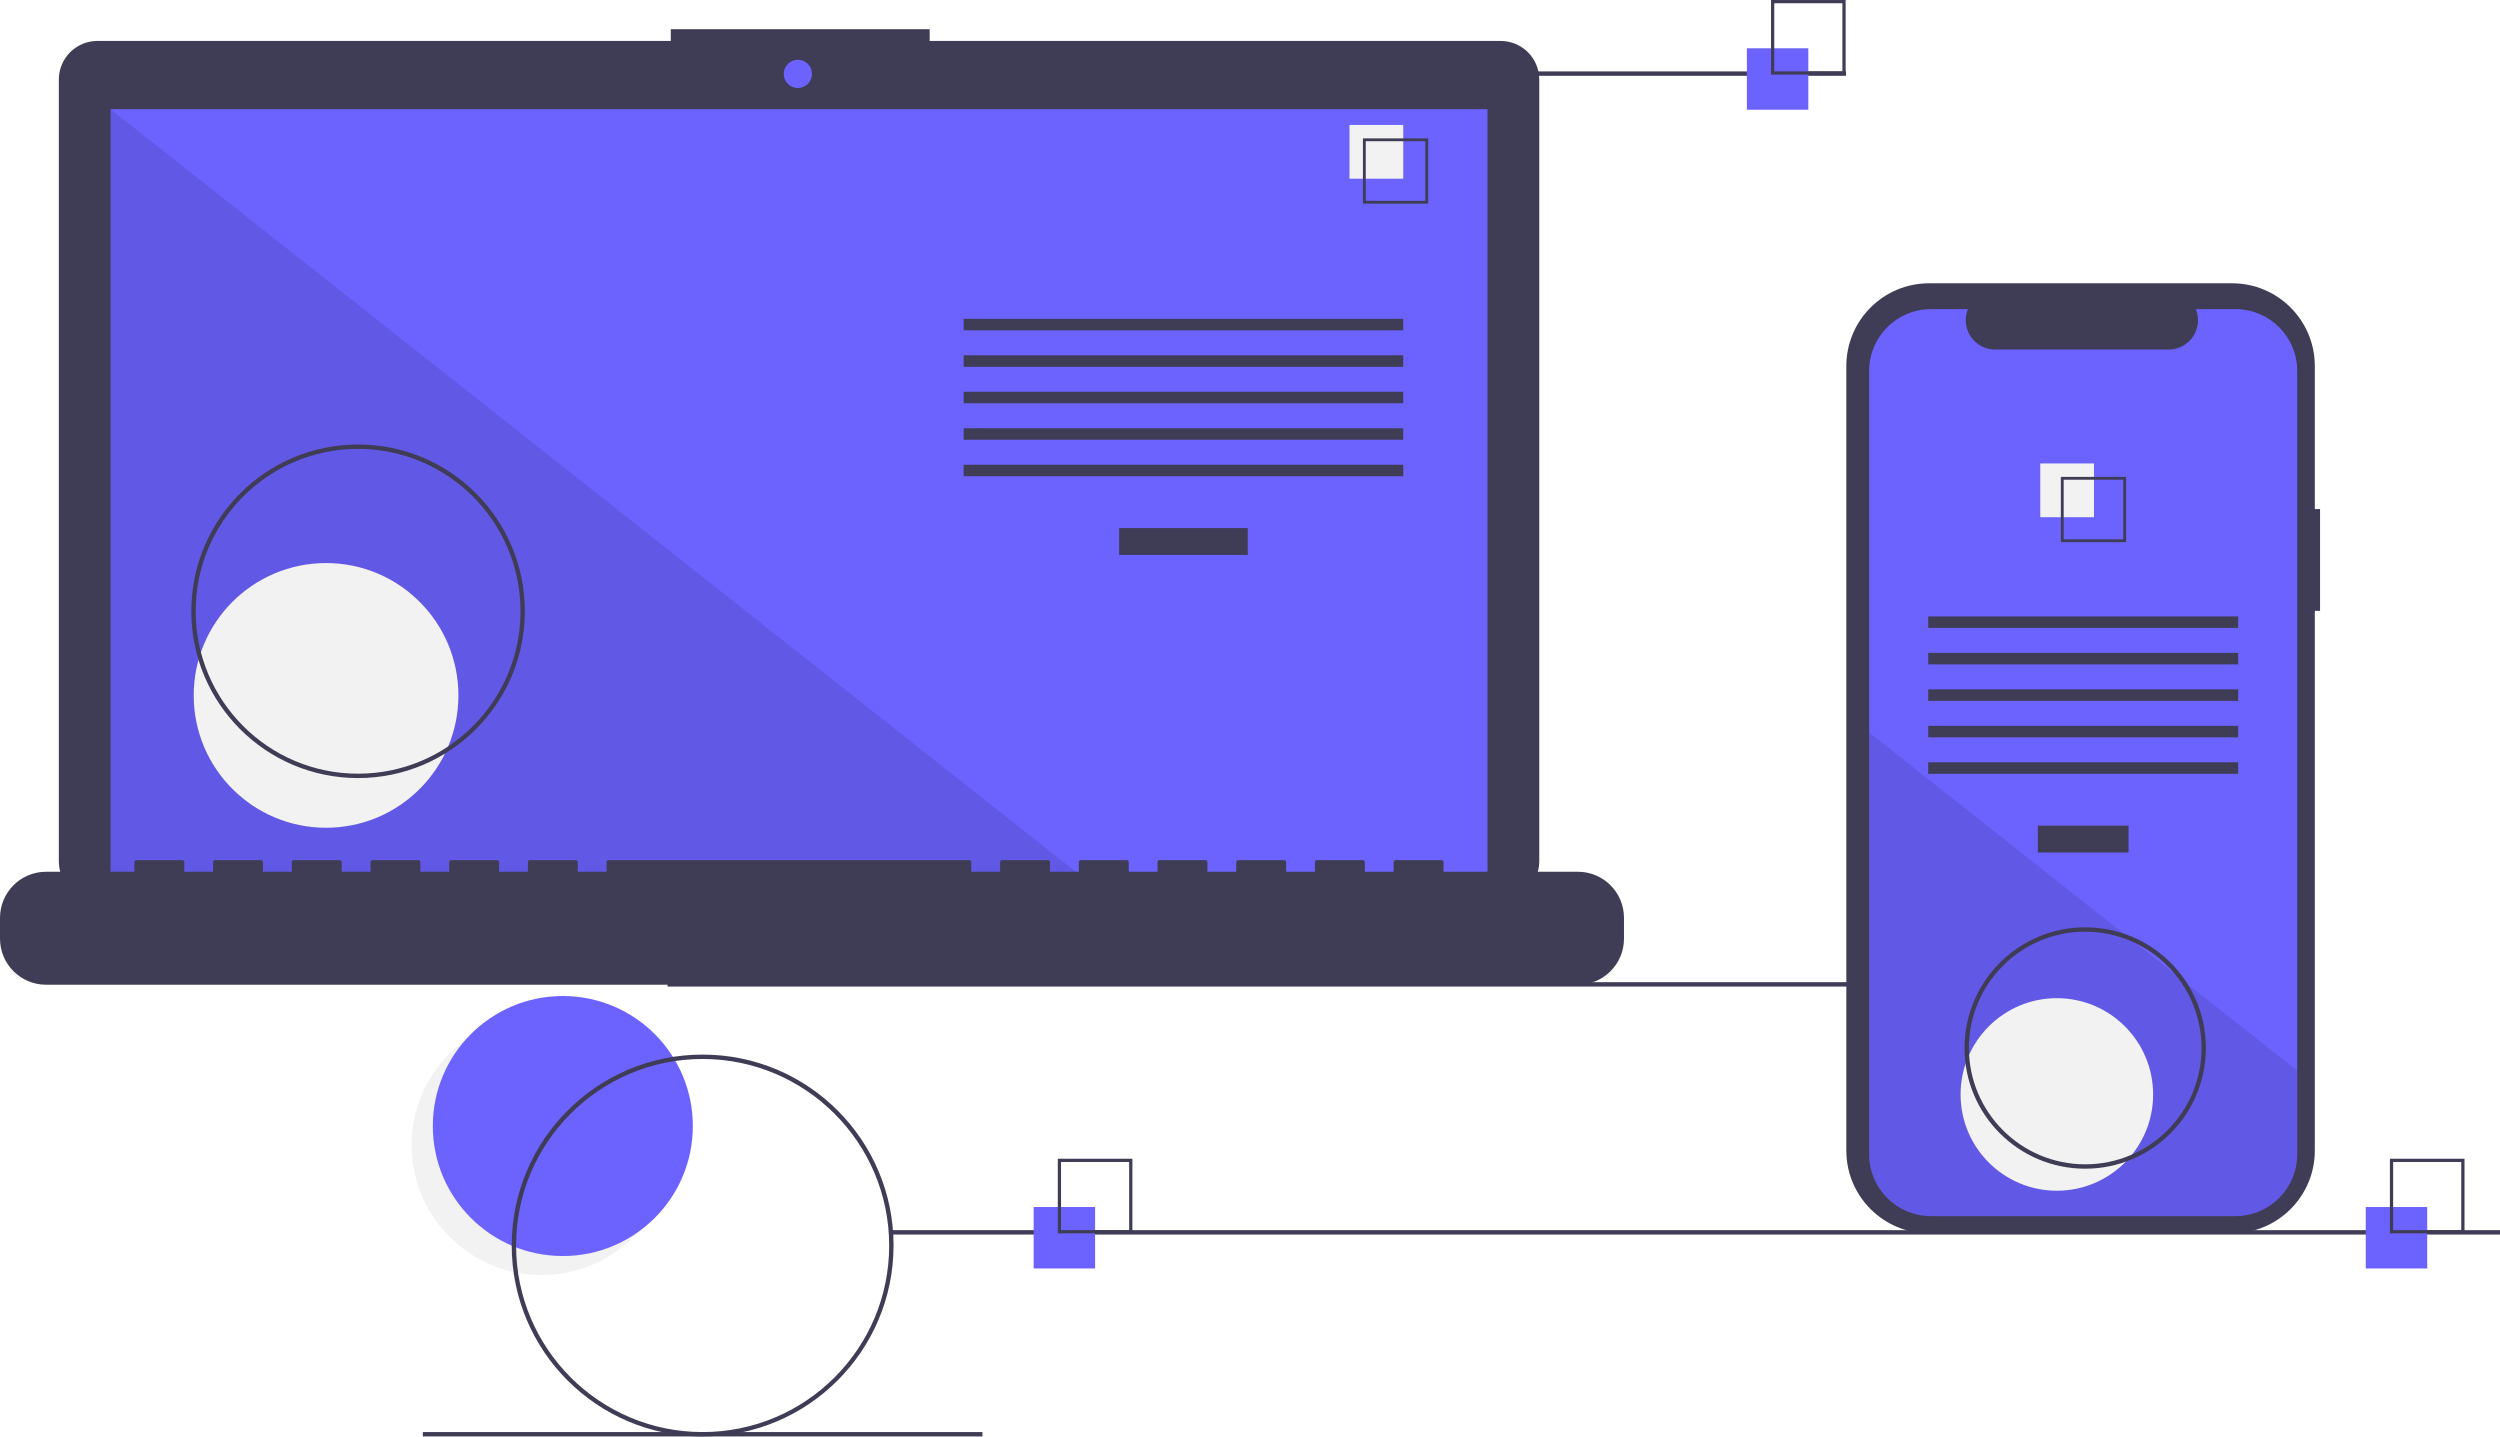
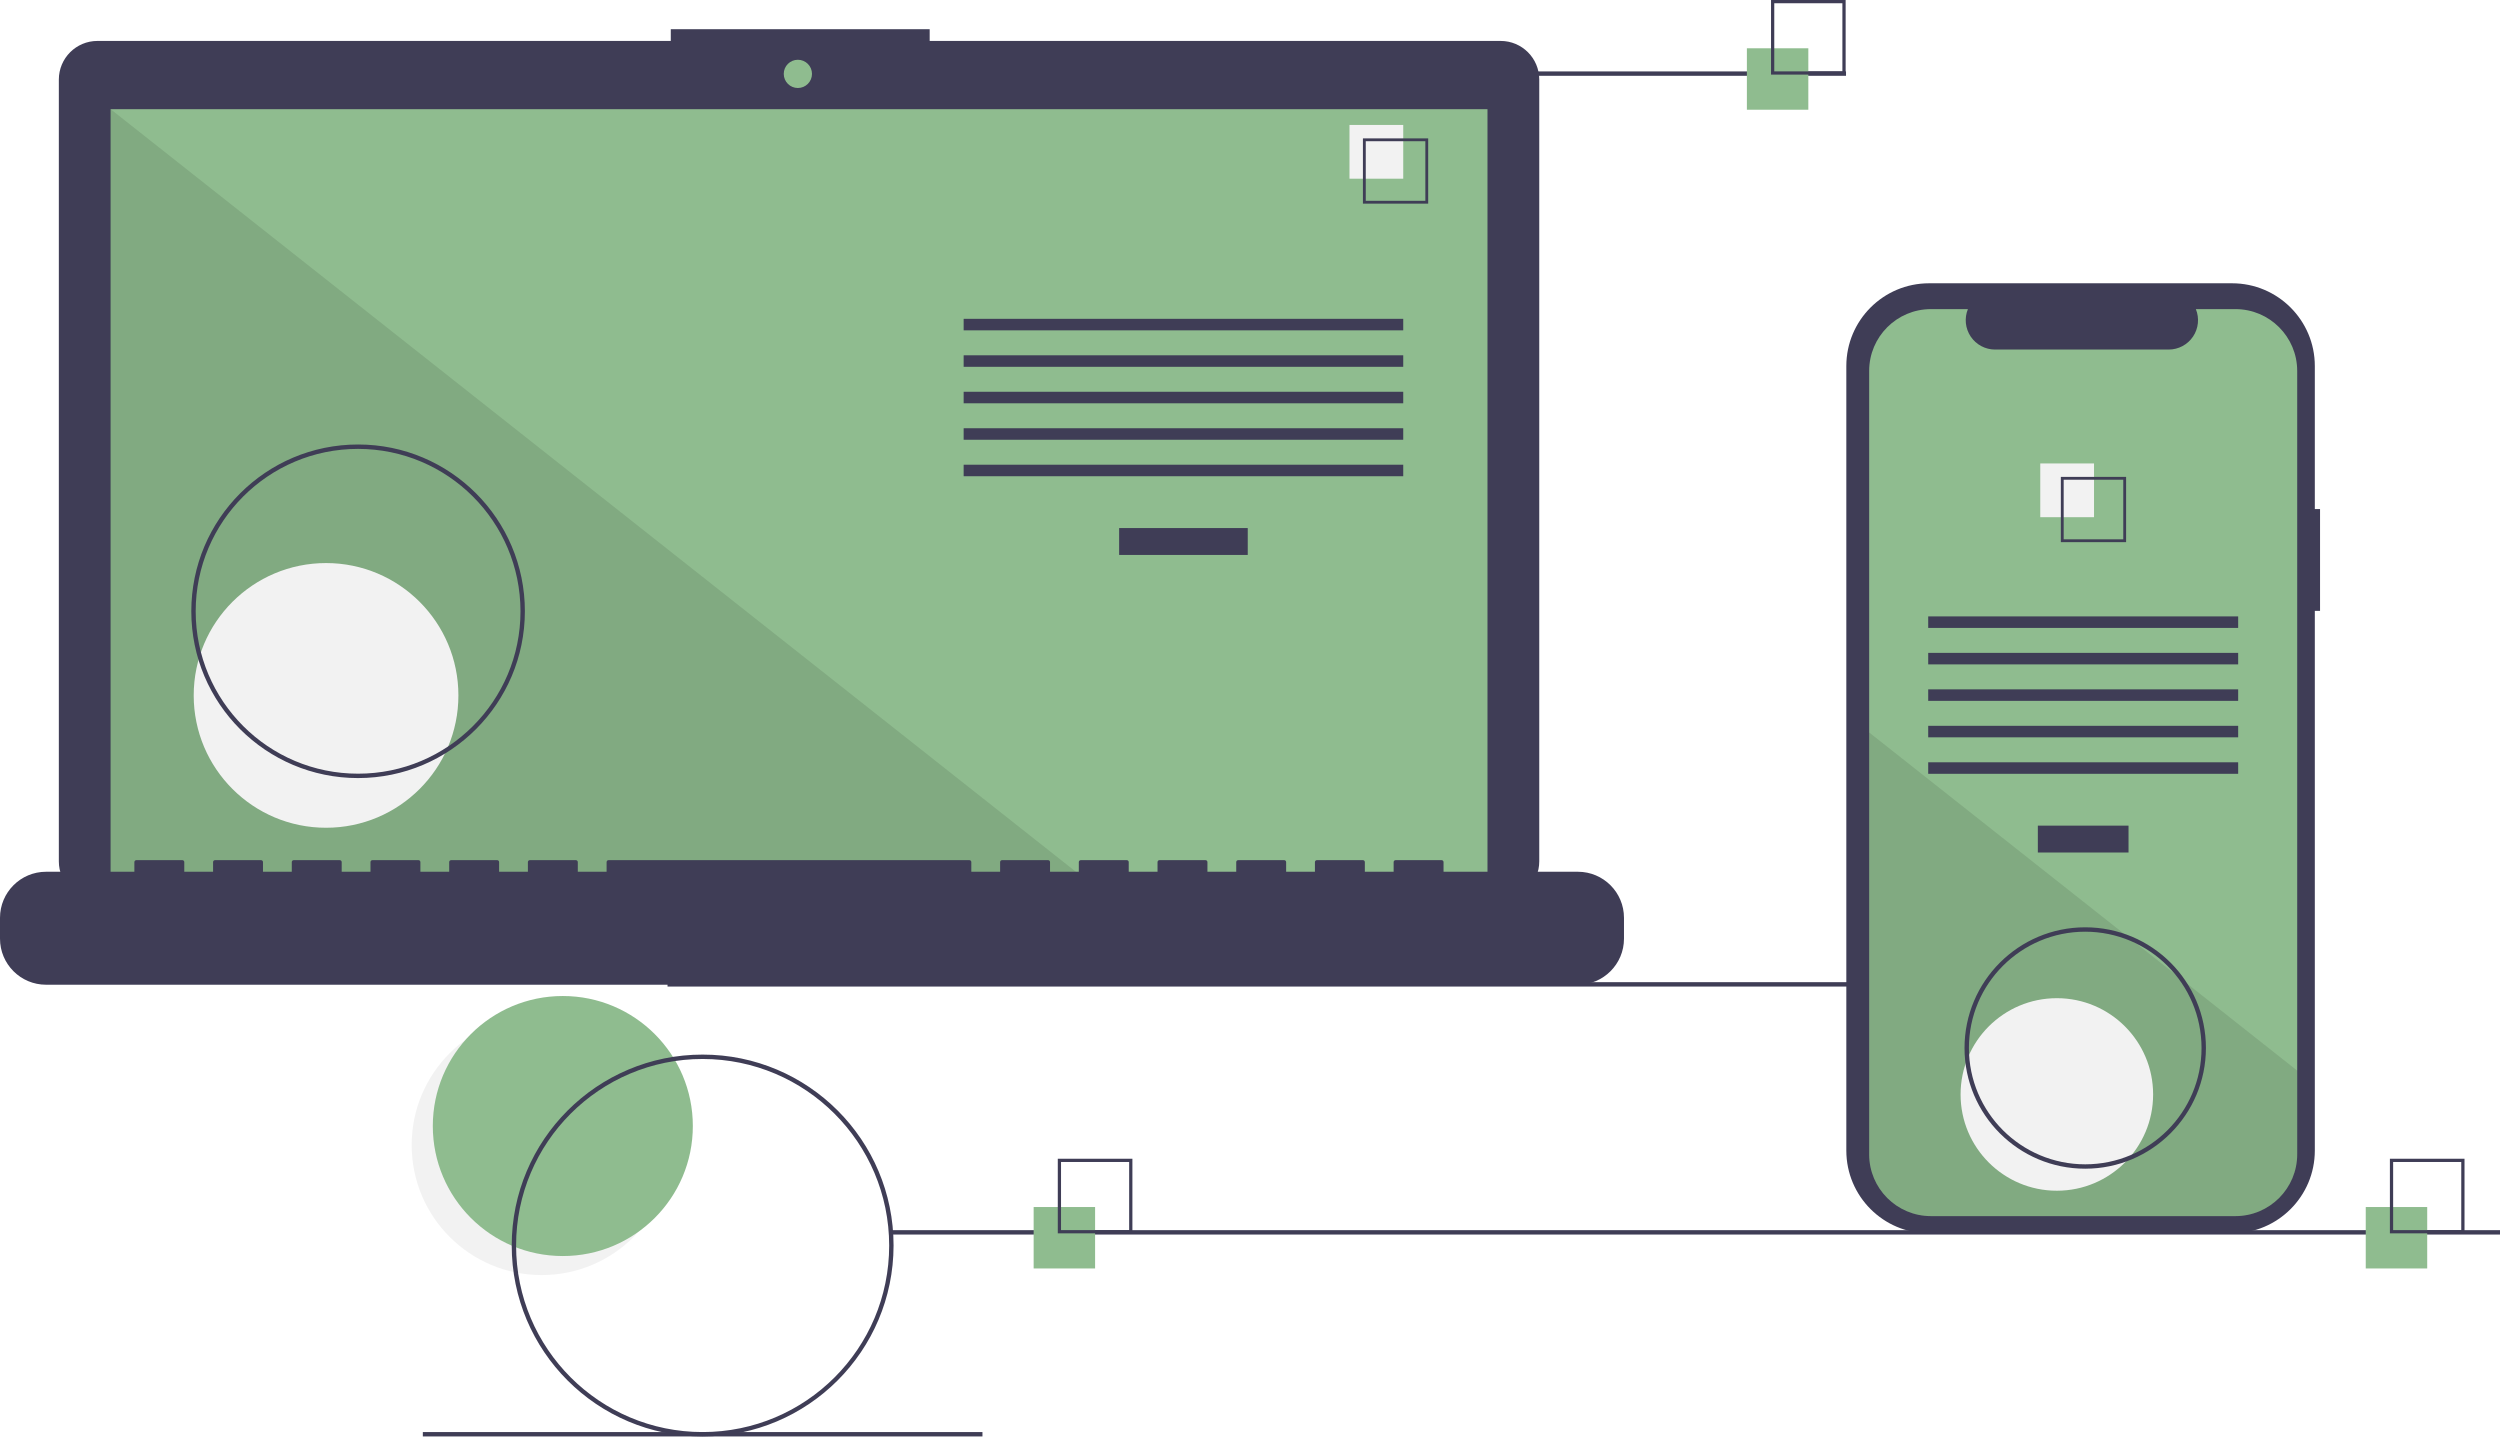
<svg xmlns="http://www.w3.org/2000/svg" data-name="Layer 1" width="1139.171" height="654.543" viewBox="0 0 1139.171 654.543">
  <circle cx="246.827" cy="521.765" r="59.243" fill="#f2f2f2" />
-   <circle cx="256.46" cy="513.095" r="59.243" fill="#6c63ff" />
+   <circle cx="256.46" cy="513.095" r="59.243" fill="#8FBC8F" />
  <rect x="304.171" y="447.543" width="733" height="2" fill="#3f3d56" />
  <path d="M714.207,141.381H454.038v-5.362h-117.971v5.362H74.825a17.599,17.599,0,0,0-17.599,17.599V515.231a17.599,17.599,0,0,0,17.599,17.599H714.207a17.599,17.599,0,0,0,17.599-17.599V158.979A17.599,17.599,0,0,0,714.207,141.381Z" transform="translate(-30.41456 -122.7284)" fill="#3f3d56" />
-   <rect x="50.406" y="49.754" width="627.391" height="353.913" fill="#6c63ff" />
-   <circle cx="363.565" cy="33.667" r="6.435" fill="#6c63ff" />
+   <rect x="50.406" y="49.754" width="627.391" height="353.913" fill="#8FBC8F" />
+   <circle cx="363.565" cy="33.667" r="6.435" fill="#8FBC8F" />
  <polygon points="498.374 403.667 50.406 403.667 50.406 49.754 498.374 403.667" opacity="0.1" />
  <circle cx="148.574" cy="316.876" r="60.307" fill="#f2f2f2" />
  <rect x="509.953" y="240.622" width="58.605" height="12.246" fill="#3f3d56" />
  <rect x="439.102" y="145.279" width="200.307" height="5.248" fill="#3f3d56" />
  <rect x="439.102" y="161.898" width="200.307" height="5.248" fill="#3f3d56" />
  <rect x="439.102" y="178.518" width="200.307" height="5.248" fill="#3f3d56" />
  <rect x="439.102" y="195.137" width="200.307" height="5.248" fill="#3f3d56" />
  <rect x="439.102" y="211.756" width="200.307" height="5.248" fill="#3f3d56" />
  <rect x="614.917" y="56.934" width="24.492" height="24.492" fill="#f2f2f2" />
  <path d="M681.195,215.525h-29.74v-29.74h29.74Zm-28.447-1.293h27.154V187.078H652.748Z" transform="translate(-30.41456 -122.7284)" fill="#3f3d56" />
  <path d="M749.422,519.96H688.192v-4.412a.875.875,0,0,0-.875-.875h-20.993a.875.875,0,0,0-.875.875v4.412H652.329v-4.412a.875.875,0,0,0-.875-.875H630.462a.875.875,0,0,0-.875.875v4.412H616.467v-4.412a.875.875,0,0,0-.875-.875H594.599a.875.875,0,0,0-.875.875v4.412H580.604v-4.412a.875.875,0,0,0-.875-.875H558.736a.875.875,0,0,0-.875.875v4.412H544.741v-4.412a.875.875,0,0,0-.875-.875H522.873a.875.875,0,0,0-.875.875v4.412H508.878v-4.412a.875.875,0,0,0-.875-.875h-20.993a.875.875,0,0,0-.875.875v4.412H473.015v-4.412a.875.875,0,0,0-.875-.875H307.696a.875.875,0,0,0-.875.875v4.412H293.701v-4.412a.875.875,0,0,0-.875-.875H271.833a.875.875,0,0,0-.875.875v4.412H257.838v-4.412a.875.875,0,0,0-.875-.875h-20.993a.875.875,0,0,0-.875.875v4.412H221.975v-4.412a.875.875,0,0,0-.875-.875H200.107a.875.875,0,0,0-.875.875v4.412H186.112v-4.412a.875.875,0,0,0-.875-.875H164.244a.875.875,0,0,0-.875.875v4.412H150.249v-4.412a.875.875,0,0,0-.875-.875H128.381a.875.875,0,0,0-.875.875v4.412H114.386v-4.412a.875.875,0,0,0-.875-.875H92.519a.875.875,0,0,0-.875.875v4.412H51.407a20.993,20.993,0,0,0-20.993,20.993v9.492A20.993,20.993,0,0,0,51.407,571.438H749.422a20.993,20.993,0,0,0,20.993-20.993v-9.492A20.993,20.993,0,0,0,749.422,519.96Z" transform="translate(-30.41456 -122.7284)" fill="#3f3d56" />
  <path d="M193.586,477.272a76,76,0,1,1,76-76A76.086,76.086,0,0,1,193.586,477.272Zm0-150a74,74,0,1,0,74,74A74.084,74.084,0,0,0,193.586,327.272Z" transform="translate(-30.41456 -122.7284)" fill="#3f3d56" />
  <rect x="586.171" y="32.543" width="255" height="2" fill="#3f3d56" />
  <rect x="406.171" y="560.543" width="733" height="2" fill="#3f3d56" />
  <rect x="192.672" y="652.543" width="255" height="2" fill="#3f3d56" />
-   <rect x="471" y="550" width="28" height="28" fill="#6c63ff" />
+   <rect x="471" y="550" width="28" height="28" fill="#8FBC8F" />
  <path d="M546.415,684.728h-34v-34h34Zm-32.522-1.478H544.936V652.207H513.893Z" transform="translate(-30.41456 -122.7284)" fill="#3f3d56" />
-   <rect x="796" y="22" width="28" height="28" fill="#6c63ff" />
+   <rect x="796" y="22" width="28" height="28" fill="#8FBC8F" />
  <path d="M871.415,156.728h-34v-34h34Zm-32.522-1.478H869.936V124.207H838.893Z" transform="translate(-30.41456 -122.7284)" fill="#3f3d56" />
-   <rect x="1078" y="550" width="28" height="28" fill="#6c63ff" />
+   <rect x="1078" y="550" width="28" height="28" fill="#8FBC8F" />
  <path d="M1153.415,684.728h-34v-34h34Zm-32.522-1.478h31.043V652.207h-31.043Z" transform="translate(-30.41456 -122.7284)" fill="#3f3d56" />
  <path d="M1087.586,354.687h-2.379V289.525a37.714,37.714,0,0,0-37.714-37.714H909.44A37.714,37.714,0,0,0,871.726,289.525V647.006A37.714,37.714,0,0,0,909.44,684.72h138.053a37.714,37.714,0,0,0,37.714-37.714V401.07h2.379Z" transform="translate(-30.41456 -122.7284)" fill="#3f3d56" />
-   <path d="M1077.176,291.742v356.96a28.165,28.165,0,0,1-28.16,28.17H910.296a28.165,28.165,0,0,1-28.16-28.17v-356.96a28.163,28.163,0,0,1,28.16-28.16h16.83a13.379,13.379,0,0,0,12.39,18.43h79.09a13.379,13.379,0,0,0,12.39-18.43h18.02A28.163,28.163,0,0,1,1077.176,291.742Z" transform="translate(-30.41456 -122.7284)" fill="#6c63ff" />
+   <path d="M1077.176,291.742v356.96a28.165,28.165,0,0,1-28.16,28.17H910.296a28.165,28.165,0,0,1-28.16-28.17v-356.96a28.163,28.163,0,0,1,28.16-28.16h16.83a13.379,13.379,0,0,0,12.39,18.43h79.09a13.379,13.379,0,0,0,12.39-18.43h18.02A28.163,28.163,0,0,1,1077.176,291.742Z" transform="translate(-30.41456 -122.7284)" fill="#8FBC8F" />
  <rect x="928.58" y="376.218" width="41.324" height="12.246" fill="#3f3d56" />
  <rect x="878.621" y="280.875" width="141.24" height="5.248" fill="#3f3d56" />
  <rect x="878.621" y="297.494" width="141.24" height="5.248" fill="#3f3d56" />
  <rect x="878.621" y="314.114" width="141.24" height="5.248" fill="#3f3d56" />
  <rect x="878.621" y="330.733" width="141.24" height="5.248" fill="#3f3d56" />
  <rect x="878.621" y="347.352" width="141.24" height="5.248" fill="#3f3d56" />
  <rect x="929.684" y="211.179" width="24.492" height="24.492" fill="#f2f2f2" />
  <path d="M969.474,340.032v29.74h29.74v-29.74Zm28.45,28.45h-27.16v-27.16h27.16Z" transform="translate(-30.41456 -122.7284)" fill="#3f3d56" />
  <path d="M1077.176,610.582v38.12a28.165,28.165,0,0,1-28.16,28.17H910.296a28.165,28.165,0,0,1-28.16-28.17v-192.21l116.87,92.33,2,1.58,21.74,17.17,2.03,1.61Z" transform="translate(-30.41456 -122.7284)" opacity="0.1" />
  <circle cx="937.241" cy="498.707" r="43.868" fill="#f2f2f2" />
  <path d="M350.586,777.272a87,87,0,1,1,87-87A87.099,87.099,0,0,1,350.586,777.272Zm0-172a85,85,0,1,0,85,85A85.096,85.096,0,0,0,350.586,605.272Z" transform="translate(-30.41456 -122.7284)" fill="#3f3d56" />
  <path d="M980.586,655.272a55,55,0,1,1,55-55A55.062,55.062,0,0,1,980.586,655.272Zm0-108a53,53,0,1,0,53,53A53.06,53.06,0,0,0,980.586,547.272Z" transform="translate(-30.41456 -122.7284)" fill="#3f3d56" />
</svg>
